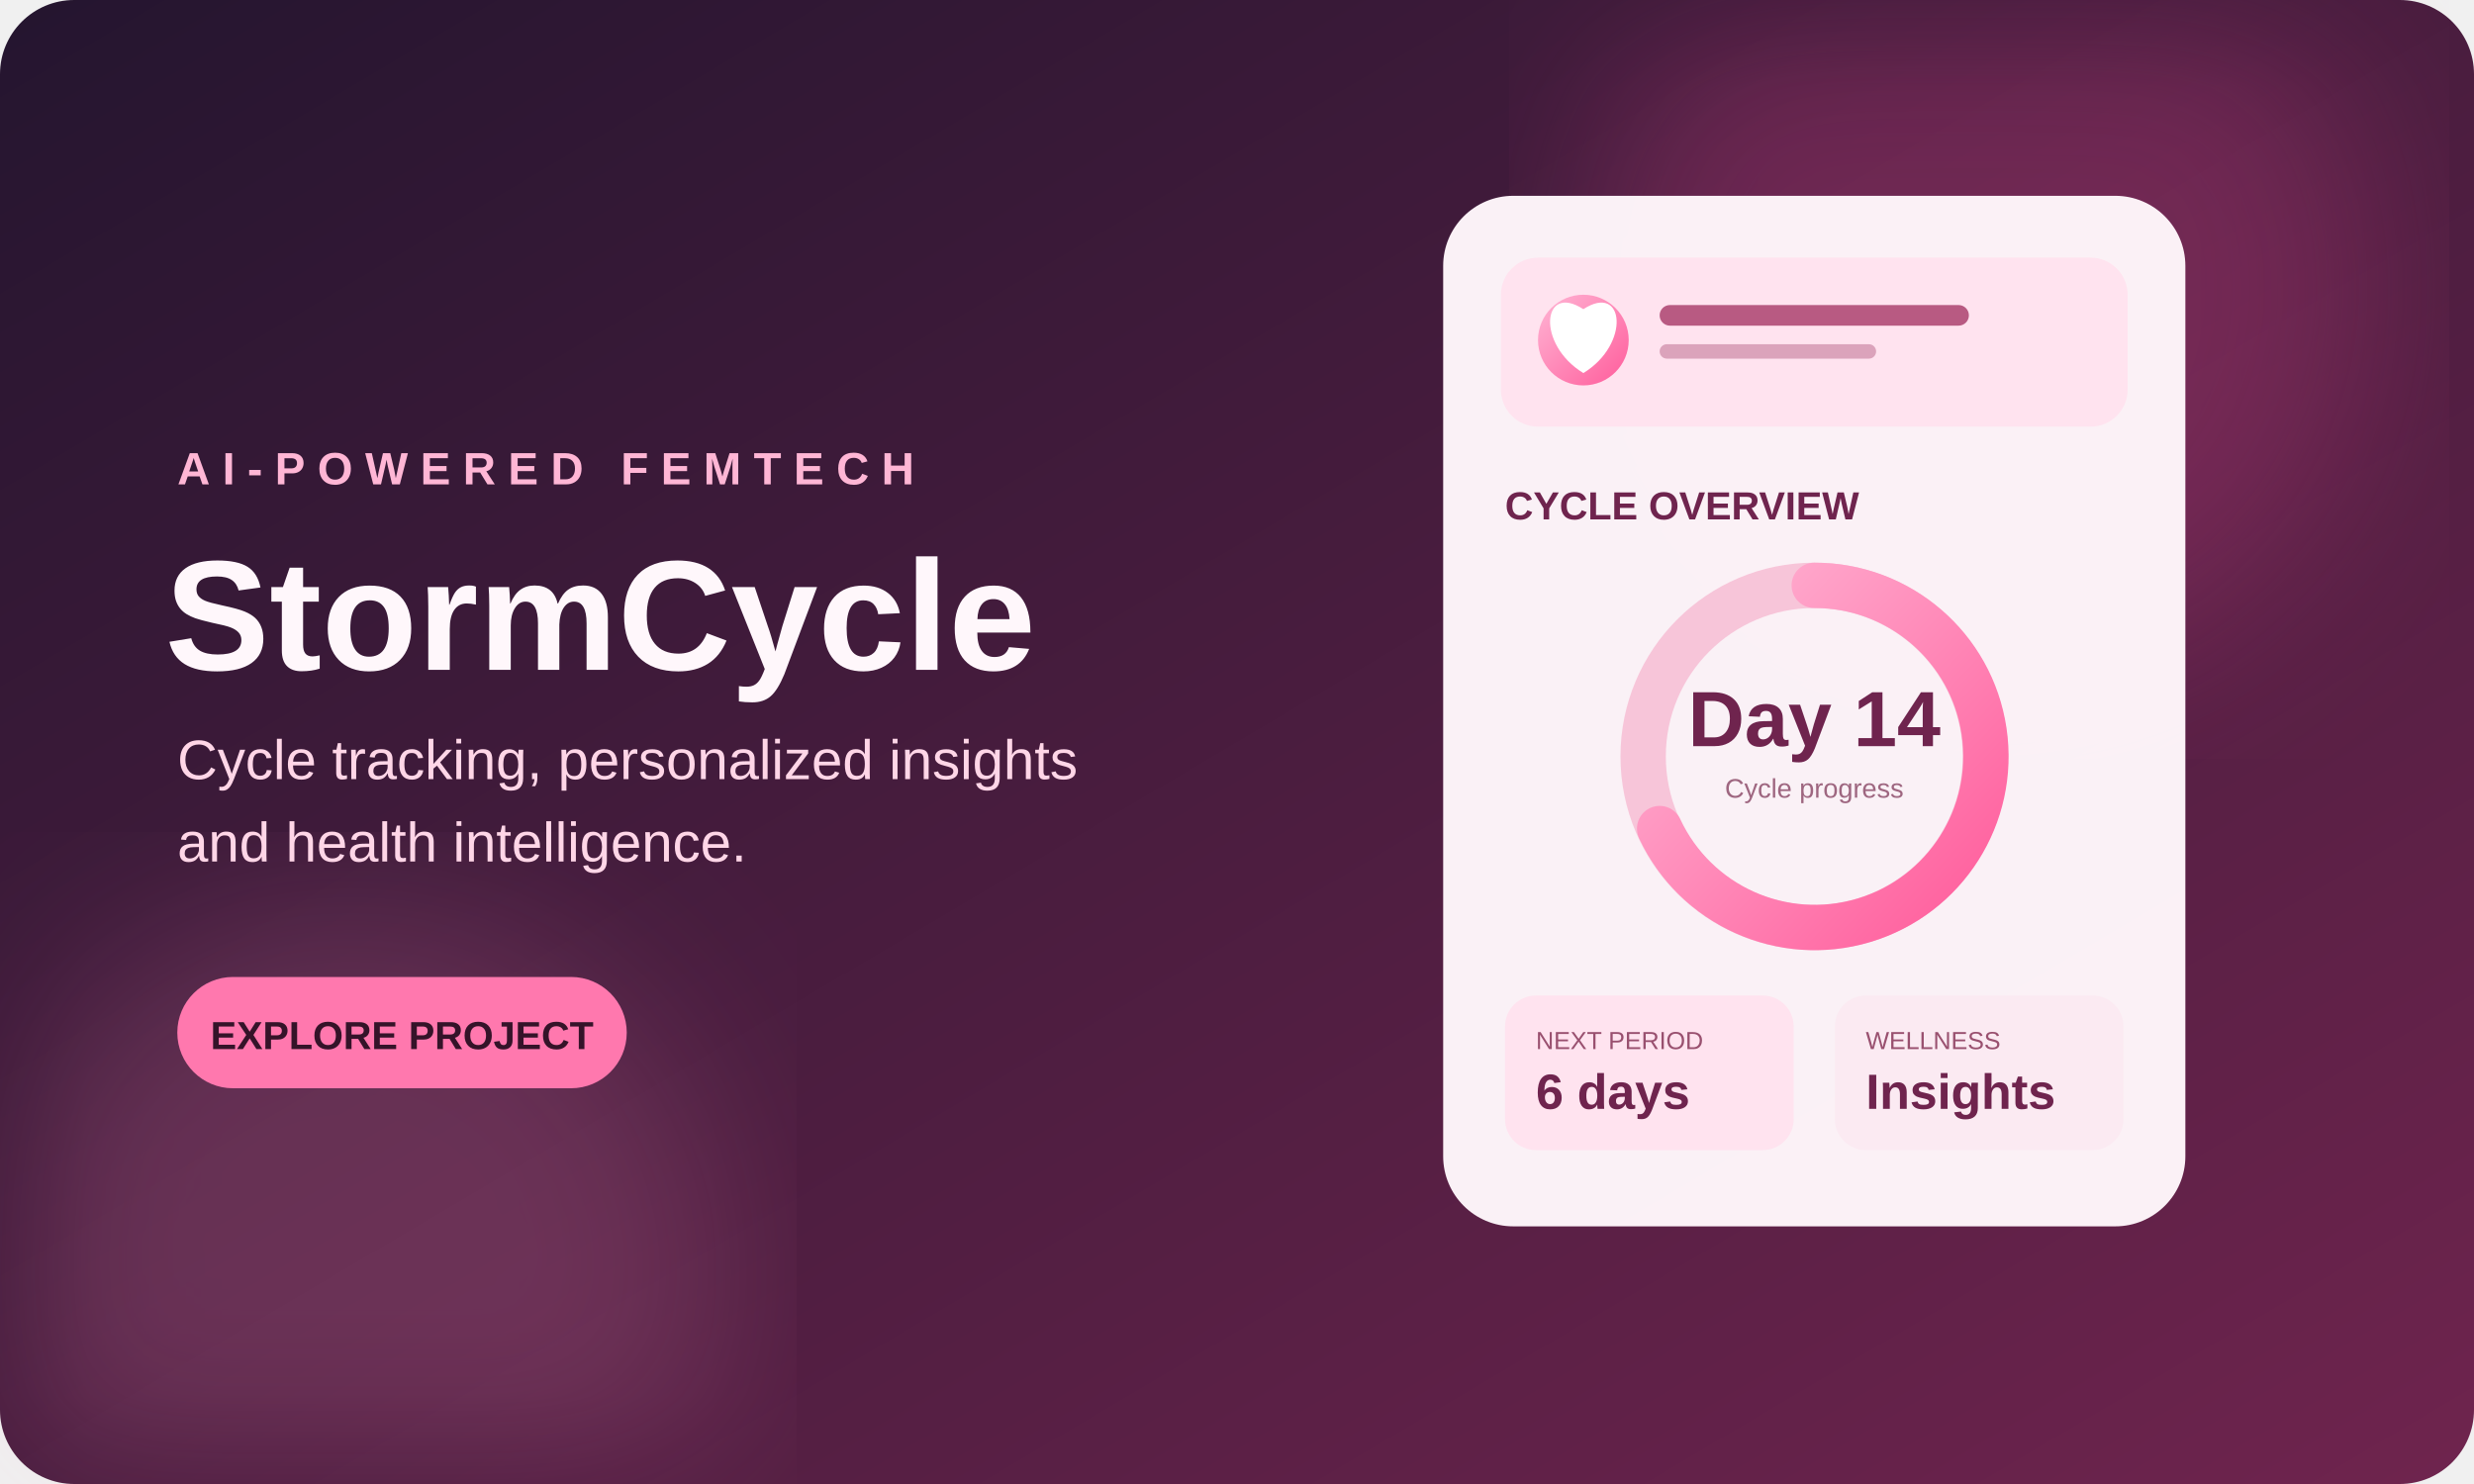
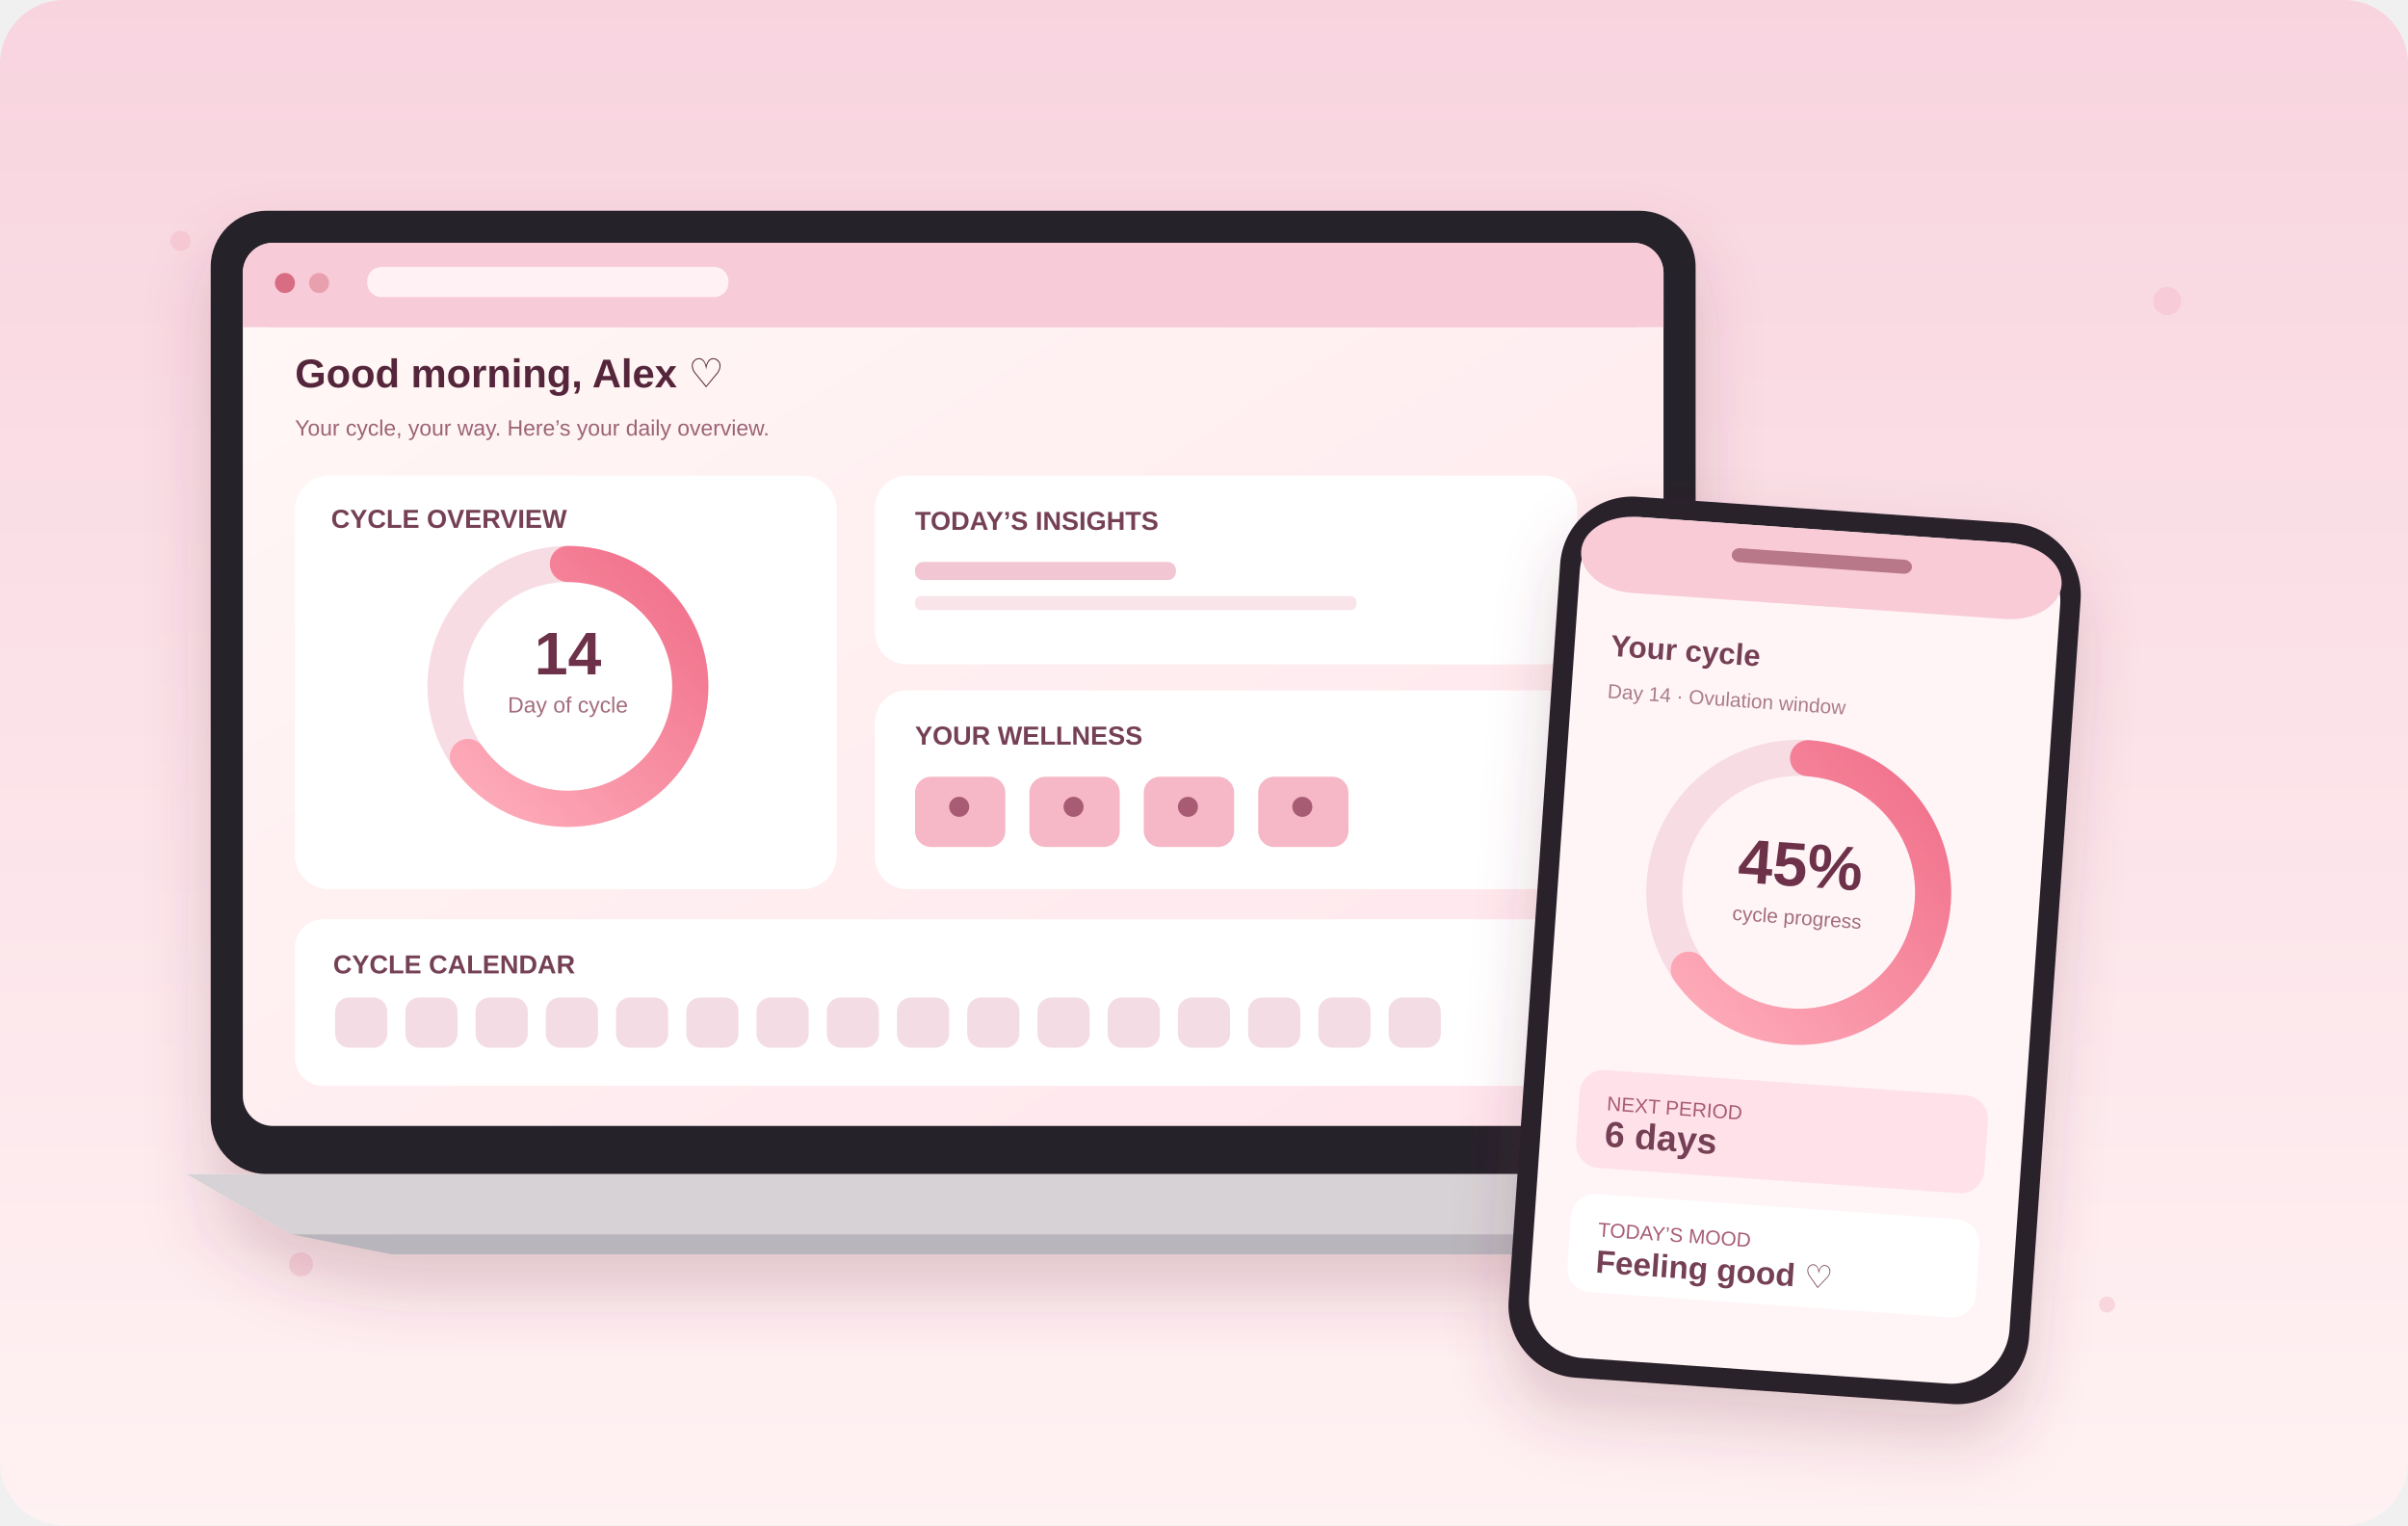
- <svg xmlns="http://www.w3.org/2000/svg" width="1200" height="720" viewBox="0 0 1200 720">
+ <svg xmlns="http://www.w3.org/2000/svg" width="1200" height="760" viewBox="0 0 1200 760">
  <defs>
-     <linearGradient id="bg" x1="0" y1="0" x2="1" y2="1">
-       <stop stop-color="#24152f" />
-       <stop offset="1" stop-color="#6f244e" />
+     <linearGradient id="pinkbg" x2="0" y2="1">
+       <stop stop-color="#f8d4df" />
+       <stop offset="1" stop-color="#fff2f3" />
    </linearGradient>
-     <linearGradient id="pink" x1="0" y1="0" x2="1" y2="1">
-       <stop stop-color="#ffb6d5" />
-       <stop offset="1" stop-color="#ff5c9b" />
+     <linearGradient id="screen" x2="1" y2="1">
+       <stop stop-color="#fff8f6" />
+       <stop offset="1" stop-color="#ffe5ec" />
    </linearGradient>
-     <filter id="blur">
-       <feGaussianBlur stdDeviation="45" />
+     <linearGradient id="pink" x2="1" y2="1">
+       <stop stop-color="#ffb0bd" />
+       <stop offset="1" stop-color="#f06e89" />
+     </linearGradient>
+     <filter id="shadow">
+       <feDropShadow dx="0" dy="18" stdDeviation="16" flood-color="#7b304a" flood-opacity=".22" />
    </filter>
  </defs>
-   <rect width="1200" height="720" rx="36" fill="url(#bg)" />
-   <circle cx="960" cy="140" r="190" fill="#f94f9b" opacity=".23" filter="url(#blur)" />
-   <circle cx="170" cy="620" r="180" fill="#ff91bf" opacity=".18" filter="url(#blur)" />
-   <g transform="translate(700 95)">
-     <rect width="360" height="500" rx="34" fill="#fff7fb" opacity=".97" />
-     <rect x="28" y="30" width="304" height="82" rx="18" fill="#ffe3ef" />
-     <circle cx="68" cy="70" r="22" fill="url(#pink)" />
-     <path d="M68 55 C48 42 45 72 68 86 C91 72 88 42 68 55Z" fill="#fff" />
-     <rect x="105" y="53" width="150" height="10" rx="5" fill="#b85a82" />
-     <rect x="105" y="72" width="105" height="7" rx="3.5" fill="#dba3bb" />
-     <text x="30" y="157" font-family="Arial,sans-serif" font-size="19" fill="#6f244e" font-weight="700">CYCLE OVERVIEW</text>
-     <circle cx="180" cy="272" r="83" fill="none" stroke="#f7c5d9" stroke-width="22" />
-     <path d="M180 189 A83 83 0 1 1 105 307" fill="none" stroke="url(#pink)" stroke-width="22" stroke-linecap="round" />
-     <text x="180" y="267" text-anchor="middle" font-family="Arial,sans-serif" font-size="38" font-weight="700" fill="#6f244e">Day 14</text>
-     <text x="180" y="292" text-anchor="middle" font-family="Arial,sans-serif" font-size="13" fill="#9e6680">Cycle progress</text>
-     <rect x="30" y="388" width="140" height="75" rx="15" fill="#ffe3ef" />
-     <rect x="190" y="388" width="140" height="75" rx="15" fill="#fbeaf2" />
-     <text x="45" y="414" font-family="Arial,sans-serif" font-size="12" fill="#99506f">NEXT PERIOD</text>
-     <text x="45" y="443" font-family="Arial,sans-serif" font-size="24" font-weight="700" fill="#6f244e">6 days</text>
-     <text x="205" y="414" font-family="Arial,sans-serif" font-size="12" fill="#99506f">WELLNESS</text>
-     <text x="205" y="443" font-family="Arial,sans-serif" font-size="24" font-weight="700" fill="#6f244e">Insights</text>
+   <rect width="1200" height="760" rx="32" fill="url(#pinkbg)" />
+   <g opacity=".45" fill="#f3b7c8">
+     <circle cx="90" cy="120" r="5" />
+     <circle cx="1080" cy="150" r="7" />
+     <circle cx="1050" cy="650" r="4" />
+     <circle cx="150" cy="630" r="6" />
  </g>
-   <text x="86" y="235" font-family="Arial,sans-serif" font-size="22" letter-spacing="6" fill="#ffb6d5" font-weight="700">AI-POWERED FEMTECH</text>
-   <text x="80" y="325" font-family="Arial,sans-serif" font-size="76" font-weight="800" fill="#fff7fb">StormCycle</text>
-   <text x="86" y="378" font-family="Arial,sans-serif" font-size="27" fill="#ffd6e7">Cycle tracking, personalized insights</text>
-   <text x="86" y="418" font-family="Arial,sans-serif" font-size="27" fill="#ffd6e7">and health intelligence.</text>
-   <rect x="86" y="474" width="218" height="54" rx="27" fill="#ff78ae" />
-   <text x="195" y="509" text-anchor="middle" font-family="Arial,sans-serif" font-size="19" font-weight="700" fill="#351329">EXPLORE PROJECT</text>
+   <g filter="url(#shadow)" transform="translate(105 105)">
+     <rect x="0" y="0" width="740" height="480" rx="28" fill="#26222a" />
+     <rect x="16" y="16" width="708" height="440" rx="15" fill="url(#screen)" />
+     <rect x="16" y="16" width="708" height="42" rx="15" fill="#f7cbd7" />
+     <rect x="16" y="42" width="708" height="16" fill="#f7cbd7" />
+     <circle cx="37" cy="36" r="5" fill="#d86c83" />
+     <circle cx="54" cy="36" r="5" fill="#e9a0ae" />
+     <rect x="78" y="28" width="180" height="15" rx="7" fill="#fff1f4" />
+     <text x="42" y="88" font-family="Arial" font-size="20" font-weight="700" fill="#54283a">Good morning, Alex ♡</text>
+     <text x="42" y="112" font-family="Arial" font-size="11" fill="#9b6476">Your cycle, your way. Here’s your daily overview.</text>
+     <rect x="42" y="132" width="270" height="206" rx="17" fill="#fff" />
+     <text x="60" y="158" font-family="Arial" font-size="13" font-weight="700" fill="#754155">CYCLE OVERVIEW</text>
+     <circle cx="178" cy="237" r="61" fill="none" stroke="#f8dce4" stroke-width="18" />
+     <circle cx="178" cy="237" r="61" fill="none" stroke="url(#pink)" stroke-width="18" stroke-dasharray="250 135" stroke-linecap="round" transform="rotate(-90 178 237)" />
+     <text x="178" y="231" text-anchor="middle" font-family="Arial" font-size="30" font-weight="700" fill="#6d3348">14</text>
+     <text x="178" y="250" text-anchor="middle" font-family="Arial" font-size="11" fill="#a36d7d">Day of cycle</text>
+     <rect x="331" y="132" width="350" height="94" rx="16" fill="#fff" />
+     <text x="351" y="159" font-family="Arial" font-size="13" font-weight="700" fill="#754155">TODAY’S INSIGHTS</text>
+     <rect x="351" y="175" width="130" height="9" rx="4" fill="#f2c6d2" />
+     <rect x="351" y="192" width="220" height="7" rx="3" fill="#f8e4e9" />
+     <rect x="331" y="239" width="350" height="99" rx="16" fill="#fff" />
+     <text x="351" y="266" font-family="Arial" font-size="13" font-weight="700" fill="#754155">YOUR WELLNESS</text>
+     <g fill="#f6b7c6">
+       <rect x="351" y="282" width="45" height="35" rx="8" />
+       <rect x="408" y="282" width="45" height="35" rx="8" />
+       <rect x="465" y="282" width="45" height="35" rx="8" />
+       <rect x="522" y="282" width="45" height="35" rx="8" />
+     </g>
+     <g fill="#a75c73">
+       <circle cx="373" cy="297" r="5" />
+       <circle cx="430" cy="297" r="5" />
+       <circle cx="487" cy="297" r="5" />
+       <circle cx="544" cy="297" r="5" />
+     </g>
+     <rect x="42" y="353" width="639" height="83" rx="14" fill="#fff" />
+     <text x="61" y="380" font-family="Arial" font-size="13" font-weight="700" fill="#754155">CYCLE CALENDAR</text>
+     <g fill="#f3dce3">
+       <rect x="62" y="392" width="26" height="25" rx="7" />
+       <rect x="97" y="392" width="26" height="25" rx="7" />
+       <rect x="132" y="392" width="26" height="25" rx="7" />
+       <rect x="167" y="392" width="26" height="25" rx="7" />
+       <rect x="202" y="392" width="26" height="25" rx="7" />
+       <rect x="237" y="392" width="26" height="25" rx="7" />
+       <rect x="272" y="392" width="26" height="25" rx="7" />
+       <rect x="307" y="392" width="26" height="25" rx="7" />
+       <rect x="342" y="392" width="26" height="25" rx="7" />
+       <rect x="377" y="392" width="26" height="25" rx="7" />
+       <rect x="412" y="392" width="26" height="25" rx="7" />
+       <rect x="447" y="392" width="26" height="25" rx="7" />
+       <rect x="482" y="392" width="26" height="25" rx="7" />
+       <rect x="517" y="392" width="26" height="25" rx="7" />
+       <rect x="552" y="392" width="26" height="25" rx="7" />
+       <rect x="587" y="392" width="26" height="25" rx="7" />
+     </g>
+     <path d="M-12 480 H752 L700 510 H40Z" fill="#d6d2d5" />
+     <path d="M40 510 H700 L650 520 H90Z" fill="#b9b5bc" />
+   </g>
+   <g filter="url(#shadow)" transform="translate(780 245) rotate(4)">
+     <rect width="260" height="440" rx="36" fill="#29232b" />
+     <rect x="10" y="10" width="240" height="420" rx="29" fill="#fff5f7" />
+     <rect x="10" y="10" width="240" height="38" rx="27" fill="#f8cbd7" />
+     <rect x="85" y="22" width="90" height="7" rx="4" fill="#b9788a" />
+     <text x="28" y="80" font-family="Arial" font-size="15" font-weight="700" fill="#754155">Your cycle</text>
+     <text x="28" y="101" font-family="Arial" font-size="10" fill="#aa7b8b">Day 14 · Ovulation window</text>
+     <circle cx="130" cy="191" r="67" fill="none" stroke="#f8dce4" stroke-width="18" />
+     <circle cx="130" cy="191" r="67" fill="none" stroke="url(#pink)" stroke-width="18" stroke-dasharray="270 151" stroke-linecap="round" transform="rotate(-90 130 191)" />
+     <text x="130" y="188" text-anchor="middle" font-family="Arial" font-size="31" font-weight="700" fill="#6d3348">45%</text>
+     <text x="130" y="207" text-anchor="middle" font-family="Arial" font-size="10" fill="#a36d7d">cycle progress</text>
+     <rect x="28" y="286" width="204" height="49" rx="12" fill="#ffe2e9" />
+     <text x="42" y="306" font-family="Arial" font-size="10" fill="#a75c73">NEXT PERIOD</text>
+     <text x="42" y="324" font-family="Arial" font-size="18" font-weight="700" fill="#754155">6 days</text>
+     <rect x="28" y="348" width="204" height="49" rx="12" fill="#fff" />
+     <text x="42" y="369" font-family="Arial" font-size="10" fill="#a75c73">TODAY’S MOOD</text>
+     <text x="42" y="387" font-family="Arial" font-size="16" font-weight="700" fill="#754155">Feeling good ♡</text>
+   </g>
</svg>
